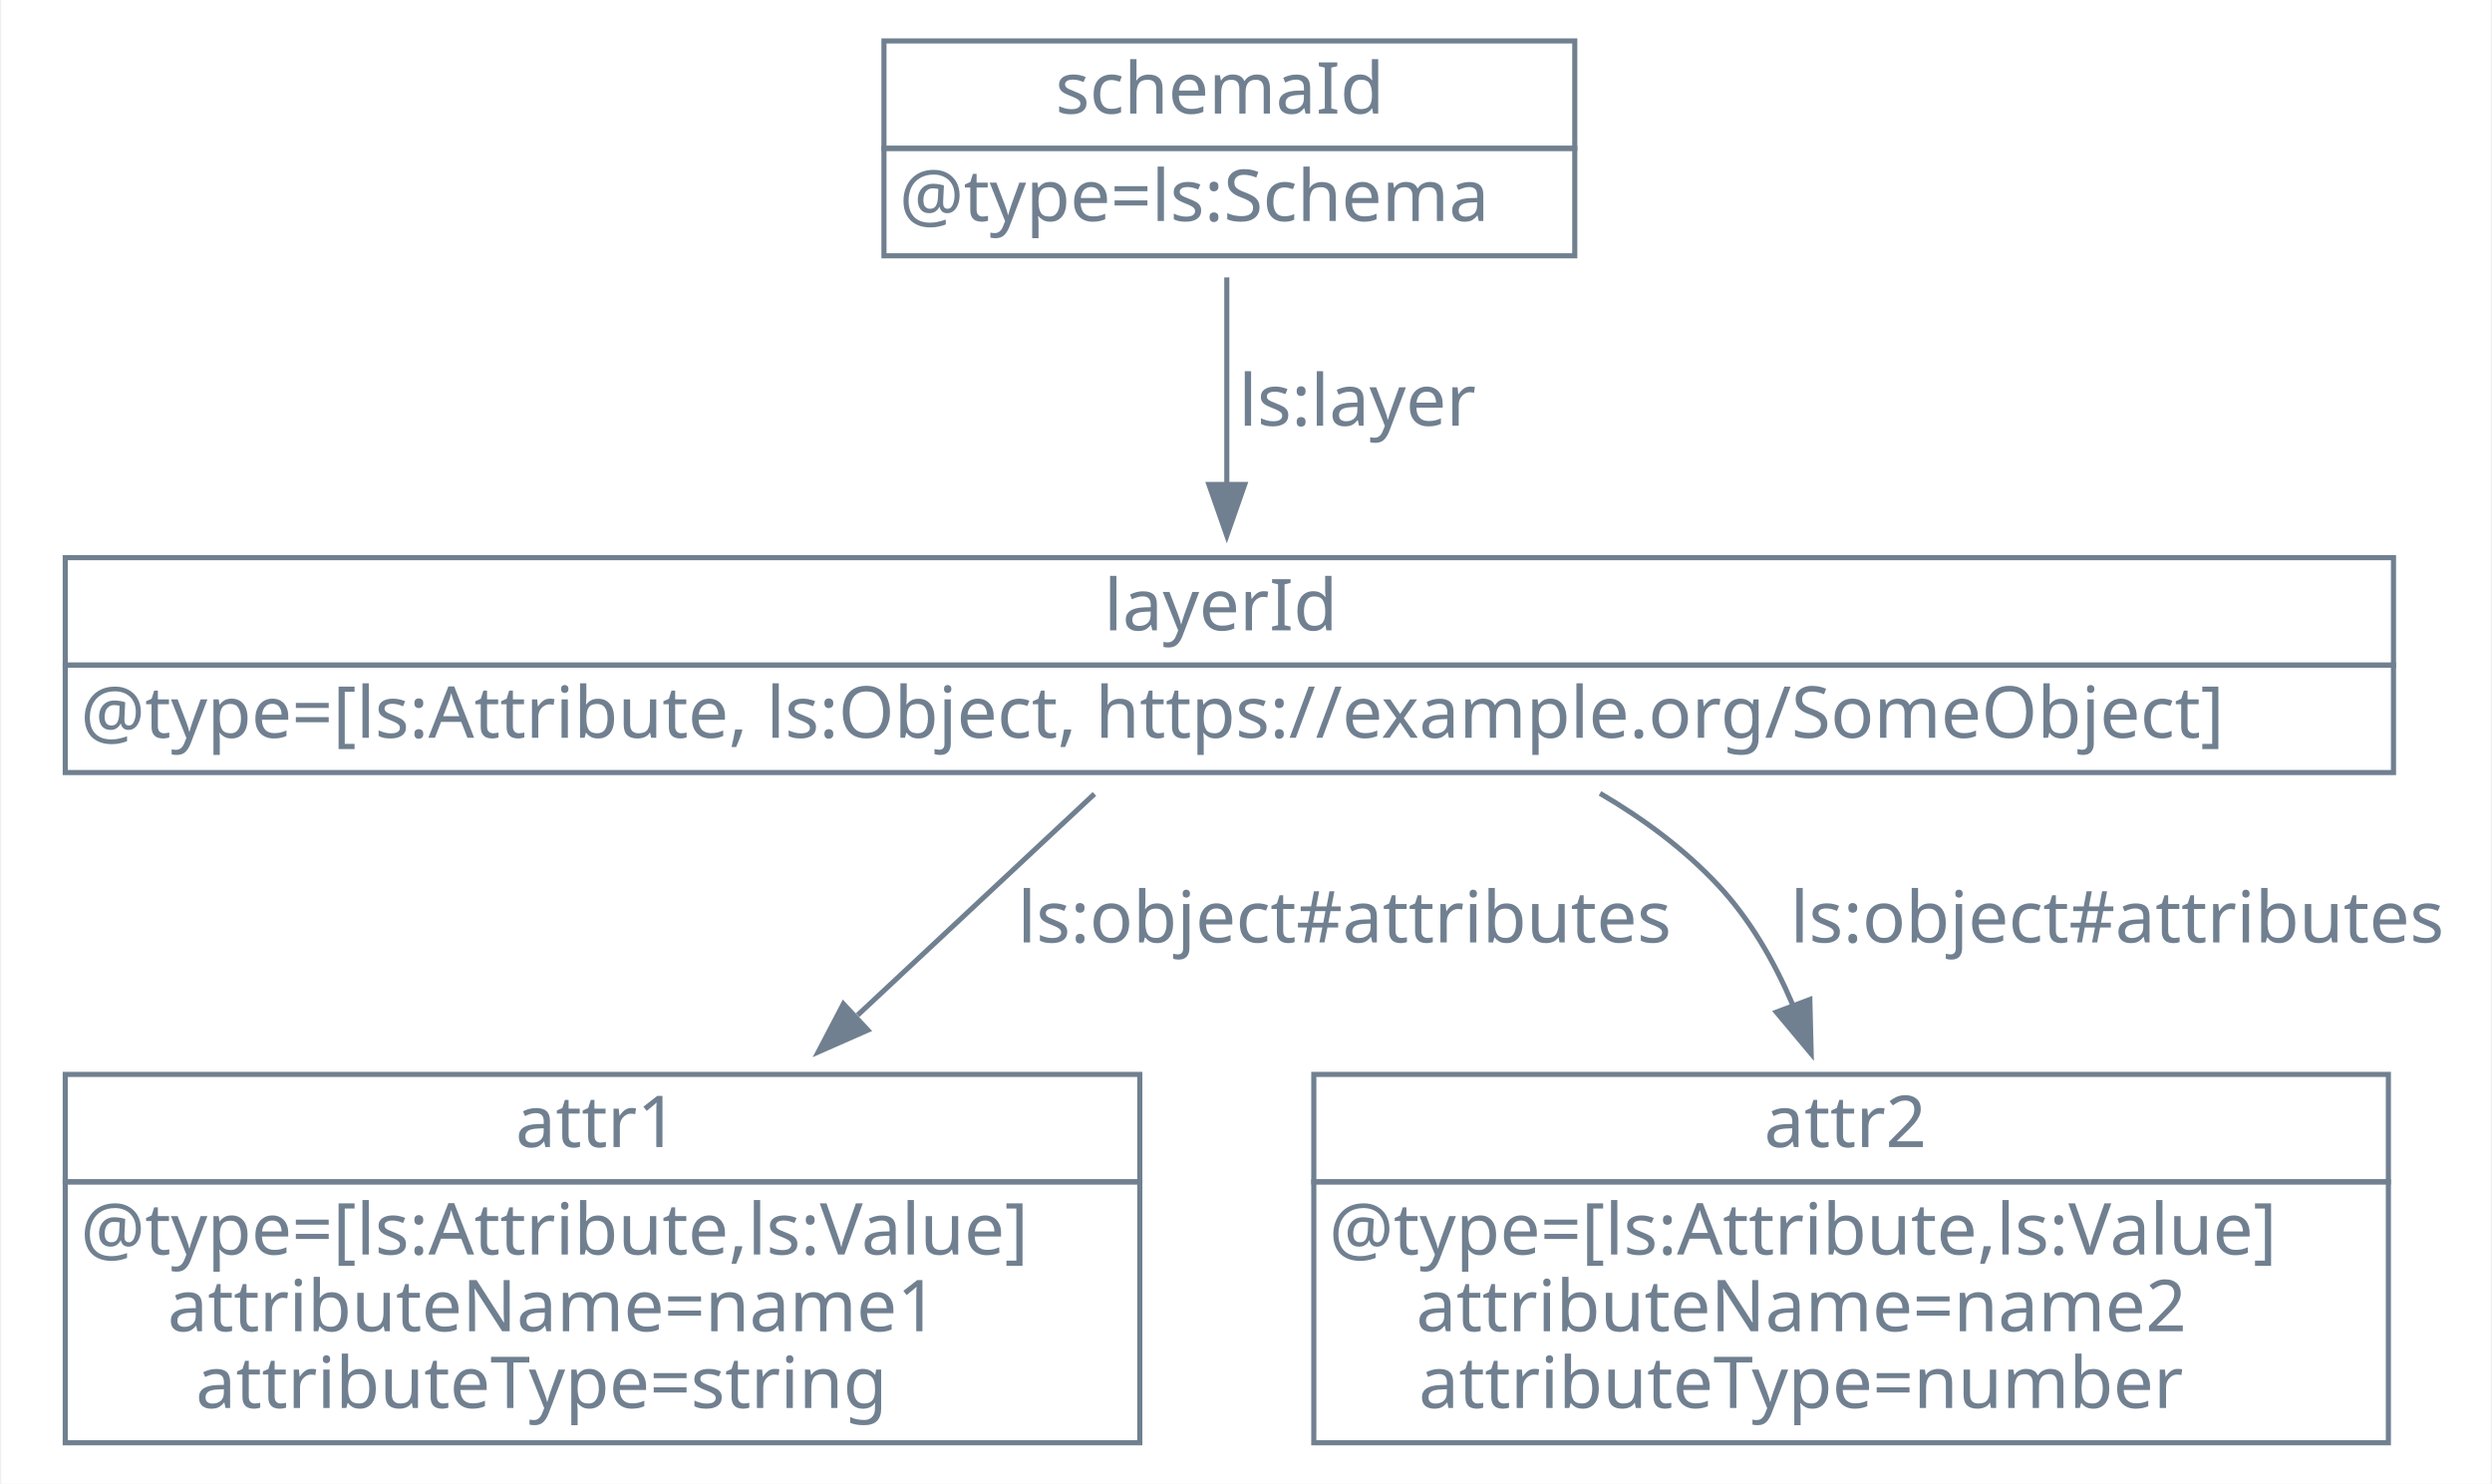
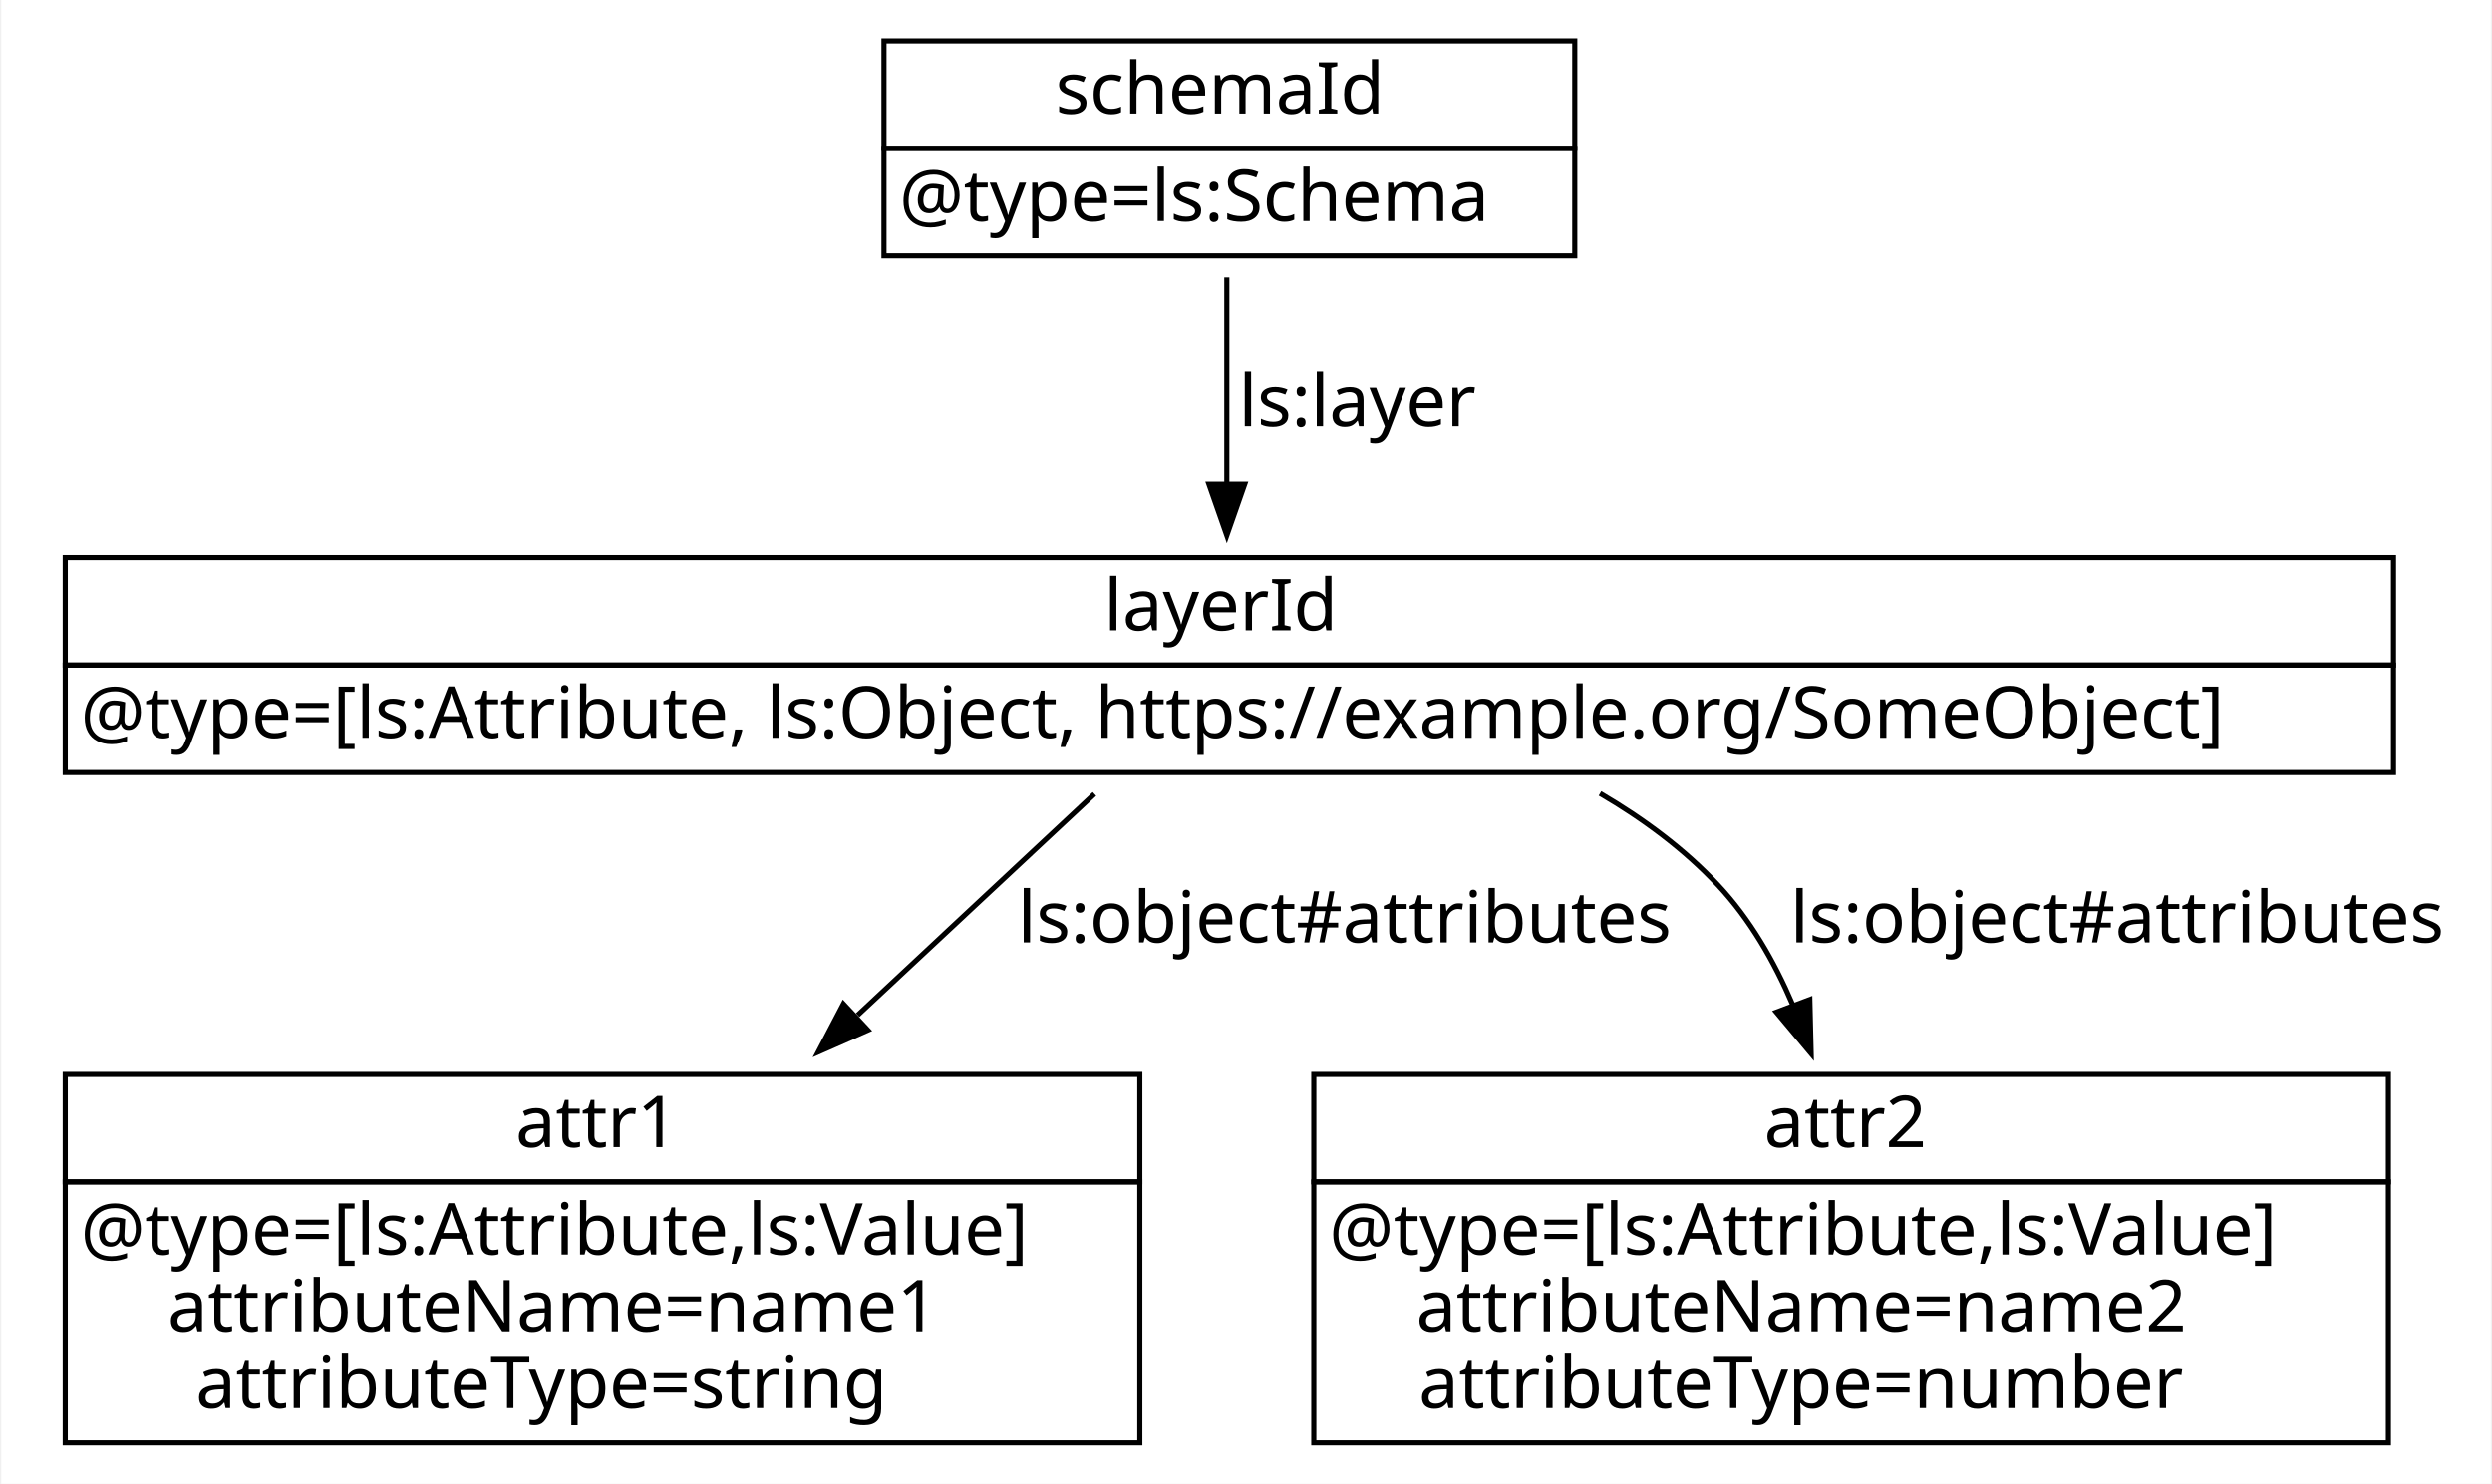
<svg xmlns="http://www.w3.org/2000/svg" width="487pt" height="290pt" viewBox="0.00 0.00 486.50 290.00">
  <g id="graph0" class="graph" transform="scale(1 1) rotate(0) translate(4 286)">
    <polygon fill="white" stroke="transparent" points="-4,4 -4,-286 482.5,-286 482.5,4 -4,4" />
    <g id="node1" class="node">
-       <polygon fill="none" stroke="slategray" points="168.5,-257 168.5,-278 303.5,-278 303.5,-257 168.5,-257" />
-       <text text-anchor="start" x="202" y="-263.8" font-family="Times-Roman" font-size="14.00" fill="slategray">schemaId</text>
-       <polygon fill="none" stroke="slategray" points="168.5,-236 168.5,-257 303.5,-257 303.5,-236 168.5,-236" />
-       <text text-anchor="start" x="171.5" y="-242.8" font-family="Times-Roman" font-size="14.00" fill="slategray">@type=ls:Schema</text>
+       <polygon fill="none" stroke="black" points="168.5,-257 168.5,-278 303.5,-278 303.5,-257 168.5,-257" />
+       <text text-anchor="start" x="202" y="-263.8" font-family="Times-Roman" font-size="14.00">schemaId</text>
+       <polygon fill="none" stroke="black" points="168.5,-236 168.5,-257 303.5,-257 303.5,-236 168.5,-236" />
+       <text text-anchor="start" x="171.5" y="-242.8" font-family="Times-Roman" font-size="14.00">@type=ls:Schema</text>
    </g>
    <g id="node2" class="node">
-       <polygon fill="none" stroke="slategray" points="8.5,-156 8.5,-177 463.5,-177 463.5,-156 8.5,-156" />
-       <text text-anchor="start" x="211.5" y="-162.8" font-family="Times-Roman" font-size="14.00" fill="slategray">layerId</text>
-       <polygon fill="none" stroke="slategray" points="8.5,-135 8.5,-156 463.5,-156 463.5,-135 8.5,-135" />
-       <text text-anchor="start" x="11.5" y="-141.8" font-family="Times-Roman" font-size="14.00" fill="slategray">@type=[ls:Attribute, ls:Object, https://example.org/SomeObject]</text>
+       <polygon fill="none" stroke="black" points="8.5,-156 8.5,-177 463.5,-177 463.5,-156 8.5,-156" />
+       <text text-anchor="start" x="211.5" y="-162.8" font-family="Times-Roman" font-size="14.00">layerId</text>
+       <polygon fill="none" stroke="black" points="8.5,-135 8.5,-156 463.5,-156 463.5,-135 8.5,-135" />
+       <text text-anchor="start" x="11.5" y="-141.8" font-family="Times-Roman" font-size="14.00">@type=[ls:Attribute, ls:Object, https://example.org/SomeObject]</text>
    </g>
    <g id="edge1" class="edge">
-       <path fill="none" stroke="slategray" d="M235.5,-231.78C235.5,-219.68 235.5,-204.81 235.5,-191.54" />
-       <polygon fill="slategray" stroke="slategray" points="239,-191.31 235.5,-181.31 232,-191.31 239,-191.31" />
-       <text text-anchor="middle" x="261" y="-202.8" font-family="Times-Roman" font-size="14.00" fill="slategray">ls:layer</text>
+       <path fill="none" stroke="black" d="M235.5,-231.78C235.5,-219.68 235.5,-204.81 235.5,-191.54" />
+       <polygon fill="black" stroke="black" points="239,-191.31 235.5,-181.31 232,-191.31 239,-191.31" />
+       <text text-anchor="middle" x="261" y="-202.8" font-family="Times-Roman" font-size="14.00">ls:layer</text>
    </g>
    <g id="node3" class="node">
-       <polygon fill="none" stroke="slategray" points="8.5,-55 8.5,-76 218.5,-76 218.5,-55 8.5,-55" />
-       <text text-anchor="start" x="96.5" y="-61.8" font-family="Times-Roman" font-size="14.00" fill="slategray">attr1</text>
-       <polygon fill="none" stroke="slategray" points="8.5,-4 8.5,-55 218.5,-55 218.5,-4 8.5,-4" />
-       <text text-anchor="start" x="11.5" y="-40.8" font-family="Times-Roman" font-size="14.00" fill="slategray">@type=[ls:Attribute,ls:Value]</text>
-       <text text-anchor="start" x="28.5" y="-25.8" font-family="Times-Roman" font-size="14.00" fill="slategray">  attributeName=name1</text>
-       <text text-anchor="start" x="34" y="-10.8" font-family="Times-Roman" font-size="14.00" fill="slategray">  attributeType=string </text>
+       <polygon fill="none" stroke="black" points="8.5,-55 8.5,-76 218.5,-76 218.5,-55 8.5,-55" />
+       <text text-anchor="start" x="96.5" y="-61.8" font-family="Times-Roman" font-size="14.00">attr1</text>
+       <polygon fill="none" stroke="black" points="8.5,-4 8.5,-55 218.5,-55 218.5,-4 8.5,-4" />
+       <text text-anchor="start" x="11.5" y="-40.8" font-family="Times-Roman" font-size="14.00">@type=[ls:Attribute,ls:Value]</text>
+       <text text-anchor="start" x="28.5" y="-25.8" font-family="Times-Roman" font-size="14.00">  attributeName=name1</text>
+       <text text-anchor="start" x="34" y="-10.8" font-family="Times-Roman" font-size="14.00">  attributeType=string </text>
    </g>
    <g id="edge2" class="edge">
-       <path fill="none" stroke="slategray" d="M209.63,-130.82C196.16,-118.24 179.23,-102.42 163.35,-87.58" />
-       <polygon fill="slategray" stroke="slategray" points="165.35,-84.66 155.66,-80.39 160.57,-89.78 165.35,-84.66" />
-       <text text-anchor="middle" x="258.5" y="-101.8" font-family="Times-Roman" font-size="14.00" fill="slategray">ls:object#attributes</text>
+       <path fill="none" stroke="black" d="M209.63,-130.82C196.16,-118.24 179.23,-102.42 163.35,-87.58" />
+       <polygon fill="black" stroke="black" points="165.35,-84.66 155.66,-80.39 160.57,-89.78 165.35,-84.66" />
+       <text text-anchor="middle" x="258.5" y="-101.8" font-family="Times-Roman" font-size="14.00">ls:object#attributes</text>
    </g>
    <g id="node4" class="node">
-       <polygon fill="none" stroke="slategray" points="252.5,-55 252.5,-76 462.5,-76 462.5,-55 252.5,-55" />
-       <text text-anchor="start" x="340.5" y="-61.8" font-family="Times-Roman" font-size="14.00" fill="slategray">attr2</text>
-       <polygon fill="none" stroke="slategray" points="252.5,-4 252.5,-55 462.5,-55 462.5,-4 252.5,-4" />
-       <text text-anchor="start" x="255.5" y="-40.8" font-family="Times-Roman" font-size="14.00" fill="slategray">@type=[ls:Attribute,ls:Value]</text>
-       <text text-anchor="start" x="272.5" y="-25.8" font-family="Times-Roman" font-size="14.00" fill="slategray">  attributeName=name2</text>
-       <text text-anchor="start" x="273" y="-10.8" font-family="Times-Roman" font-size="14.00" fill="slategray">  attributeType=number</text>
+       <polygon fill="none" stroke="black" points="252.5,-55 252.5,-76 462.5,-76 462.5,-55 252.5,-55" />
+       <text text-anchor="start" x="340.5" y="-61.8" font-family="Times-Roman" font-size="14.00">attr2</text>
+       <polygon fill="none" stroke="black" points="252.5,-4 252.5,-55 462.5,-55 462.5,-4 252.5,-4" />
+       <text text-anchor="start" x="255.5" y="-40.8" font-family="Times-Roman" font-size="14.00">@type=[ls:Attribute,ls:Value]</text>
+       <text text-anchor="start" x="272.5" y="-25.8" font-family="Times-Roman" font-size="14.00">  attributeName=name2</text>
+       <text text-anchor="start" x="273" y="-10.8" font-family="Times-Roman" font-size="14.00">  attributeType=number</text>
    </g>
    <g id="edge3" class="edge">
-       <path fill="none" stroke="slategray" d="M308.43,-130.93C316.93,-125.96 324.91,-120.04 331.5,-113 337.7,-106.37 342.45,-98.16 346.07,-89.67" />
-       <polygon fill="slategray" stroke="slategray" points="349.44,-90.64 349.7,-80.05 342.9,-88.17 349.44,-90.64" />
-       <text text-anchor="middle" x="409.5" y="-101.8" font-family="Times-Roman" font-size="14.00" fill="slategray">ls:object#attributes</text>
+       <path fill="none" stroke="black" d="M308.43,-130.93C316.93,-125.96 324.91,-120.04 331.5,-113 337.7,-106.37 342.45,-98.16 346.07,-89.67" />
+       <polygon fill="black" stroke="black" points="349.44,-90.64 349.7,-80.05 342.9,-88.17 349.44,-90.64" />
+       <text text-anchor="middle" x="409.5" y="-101.8" font-family="Times-Roman" font-size="14.00">ls:object#attributes</text>
    </g>
  </g>
</svg>
